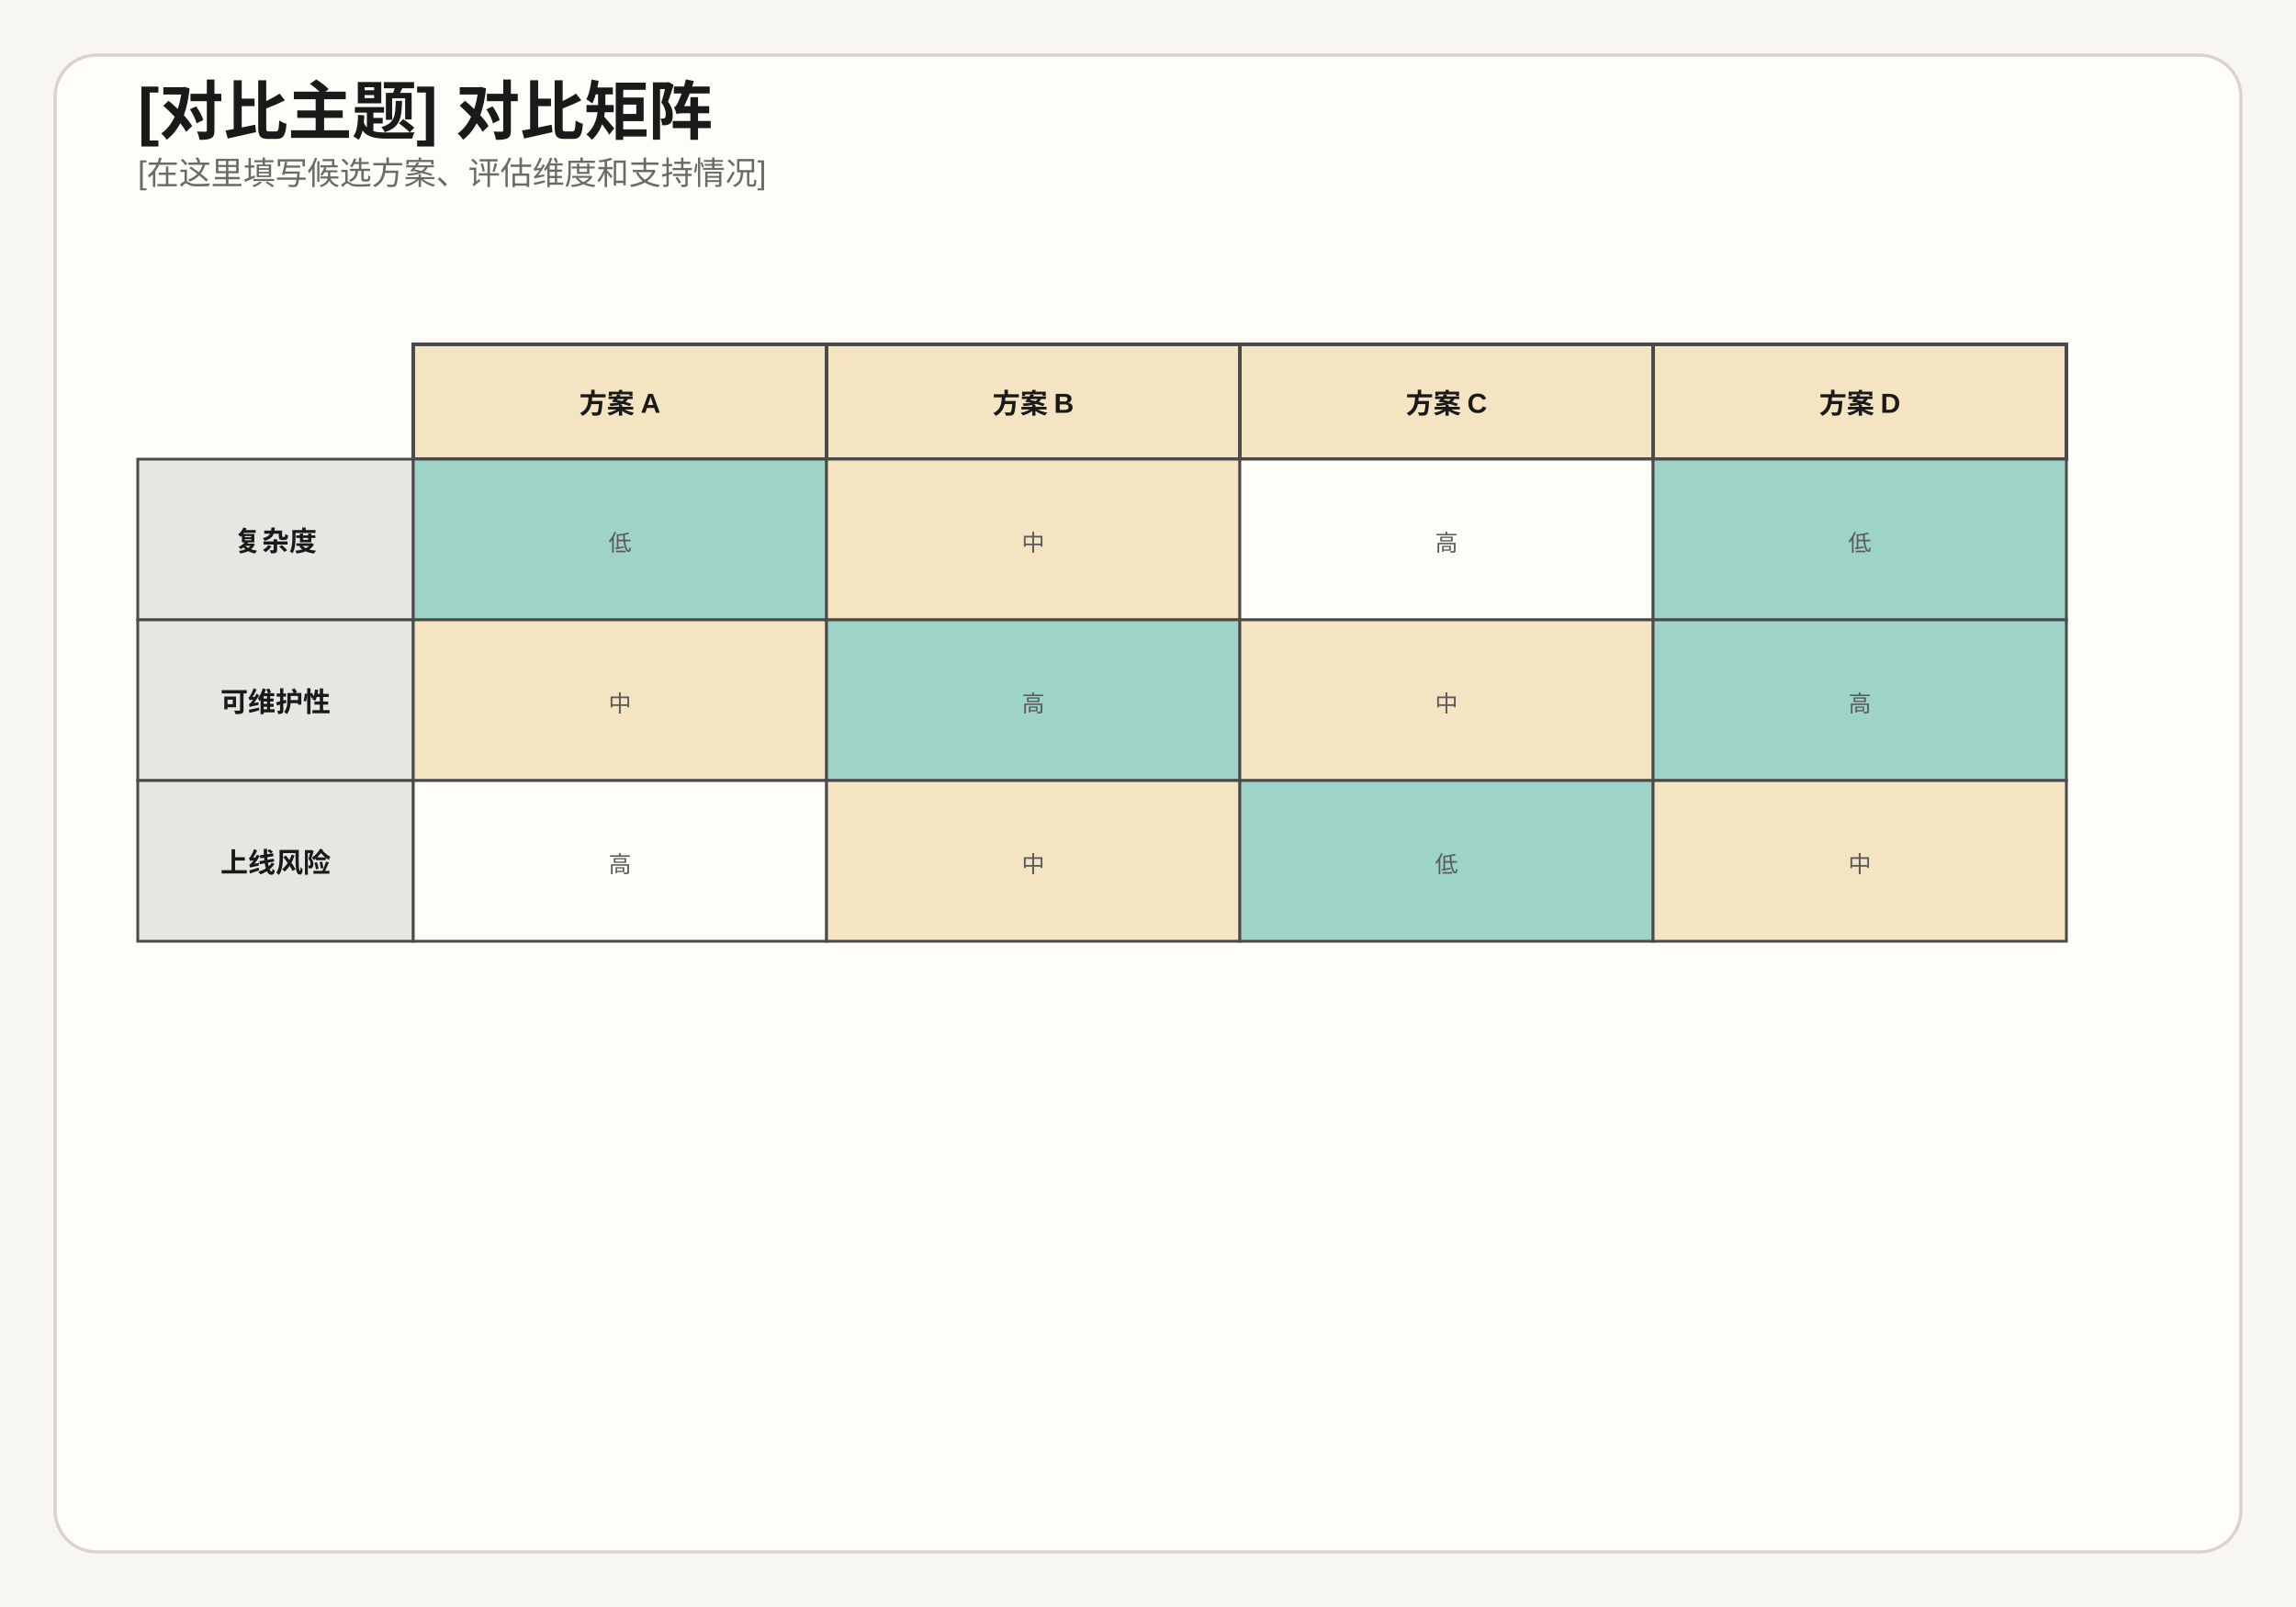
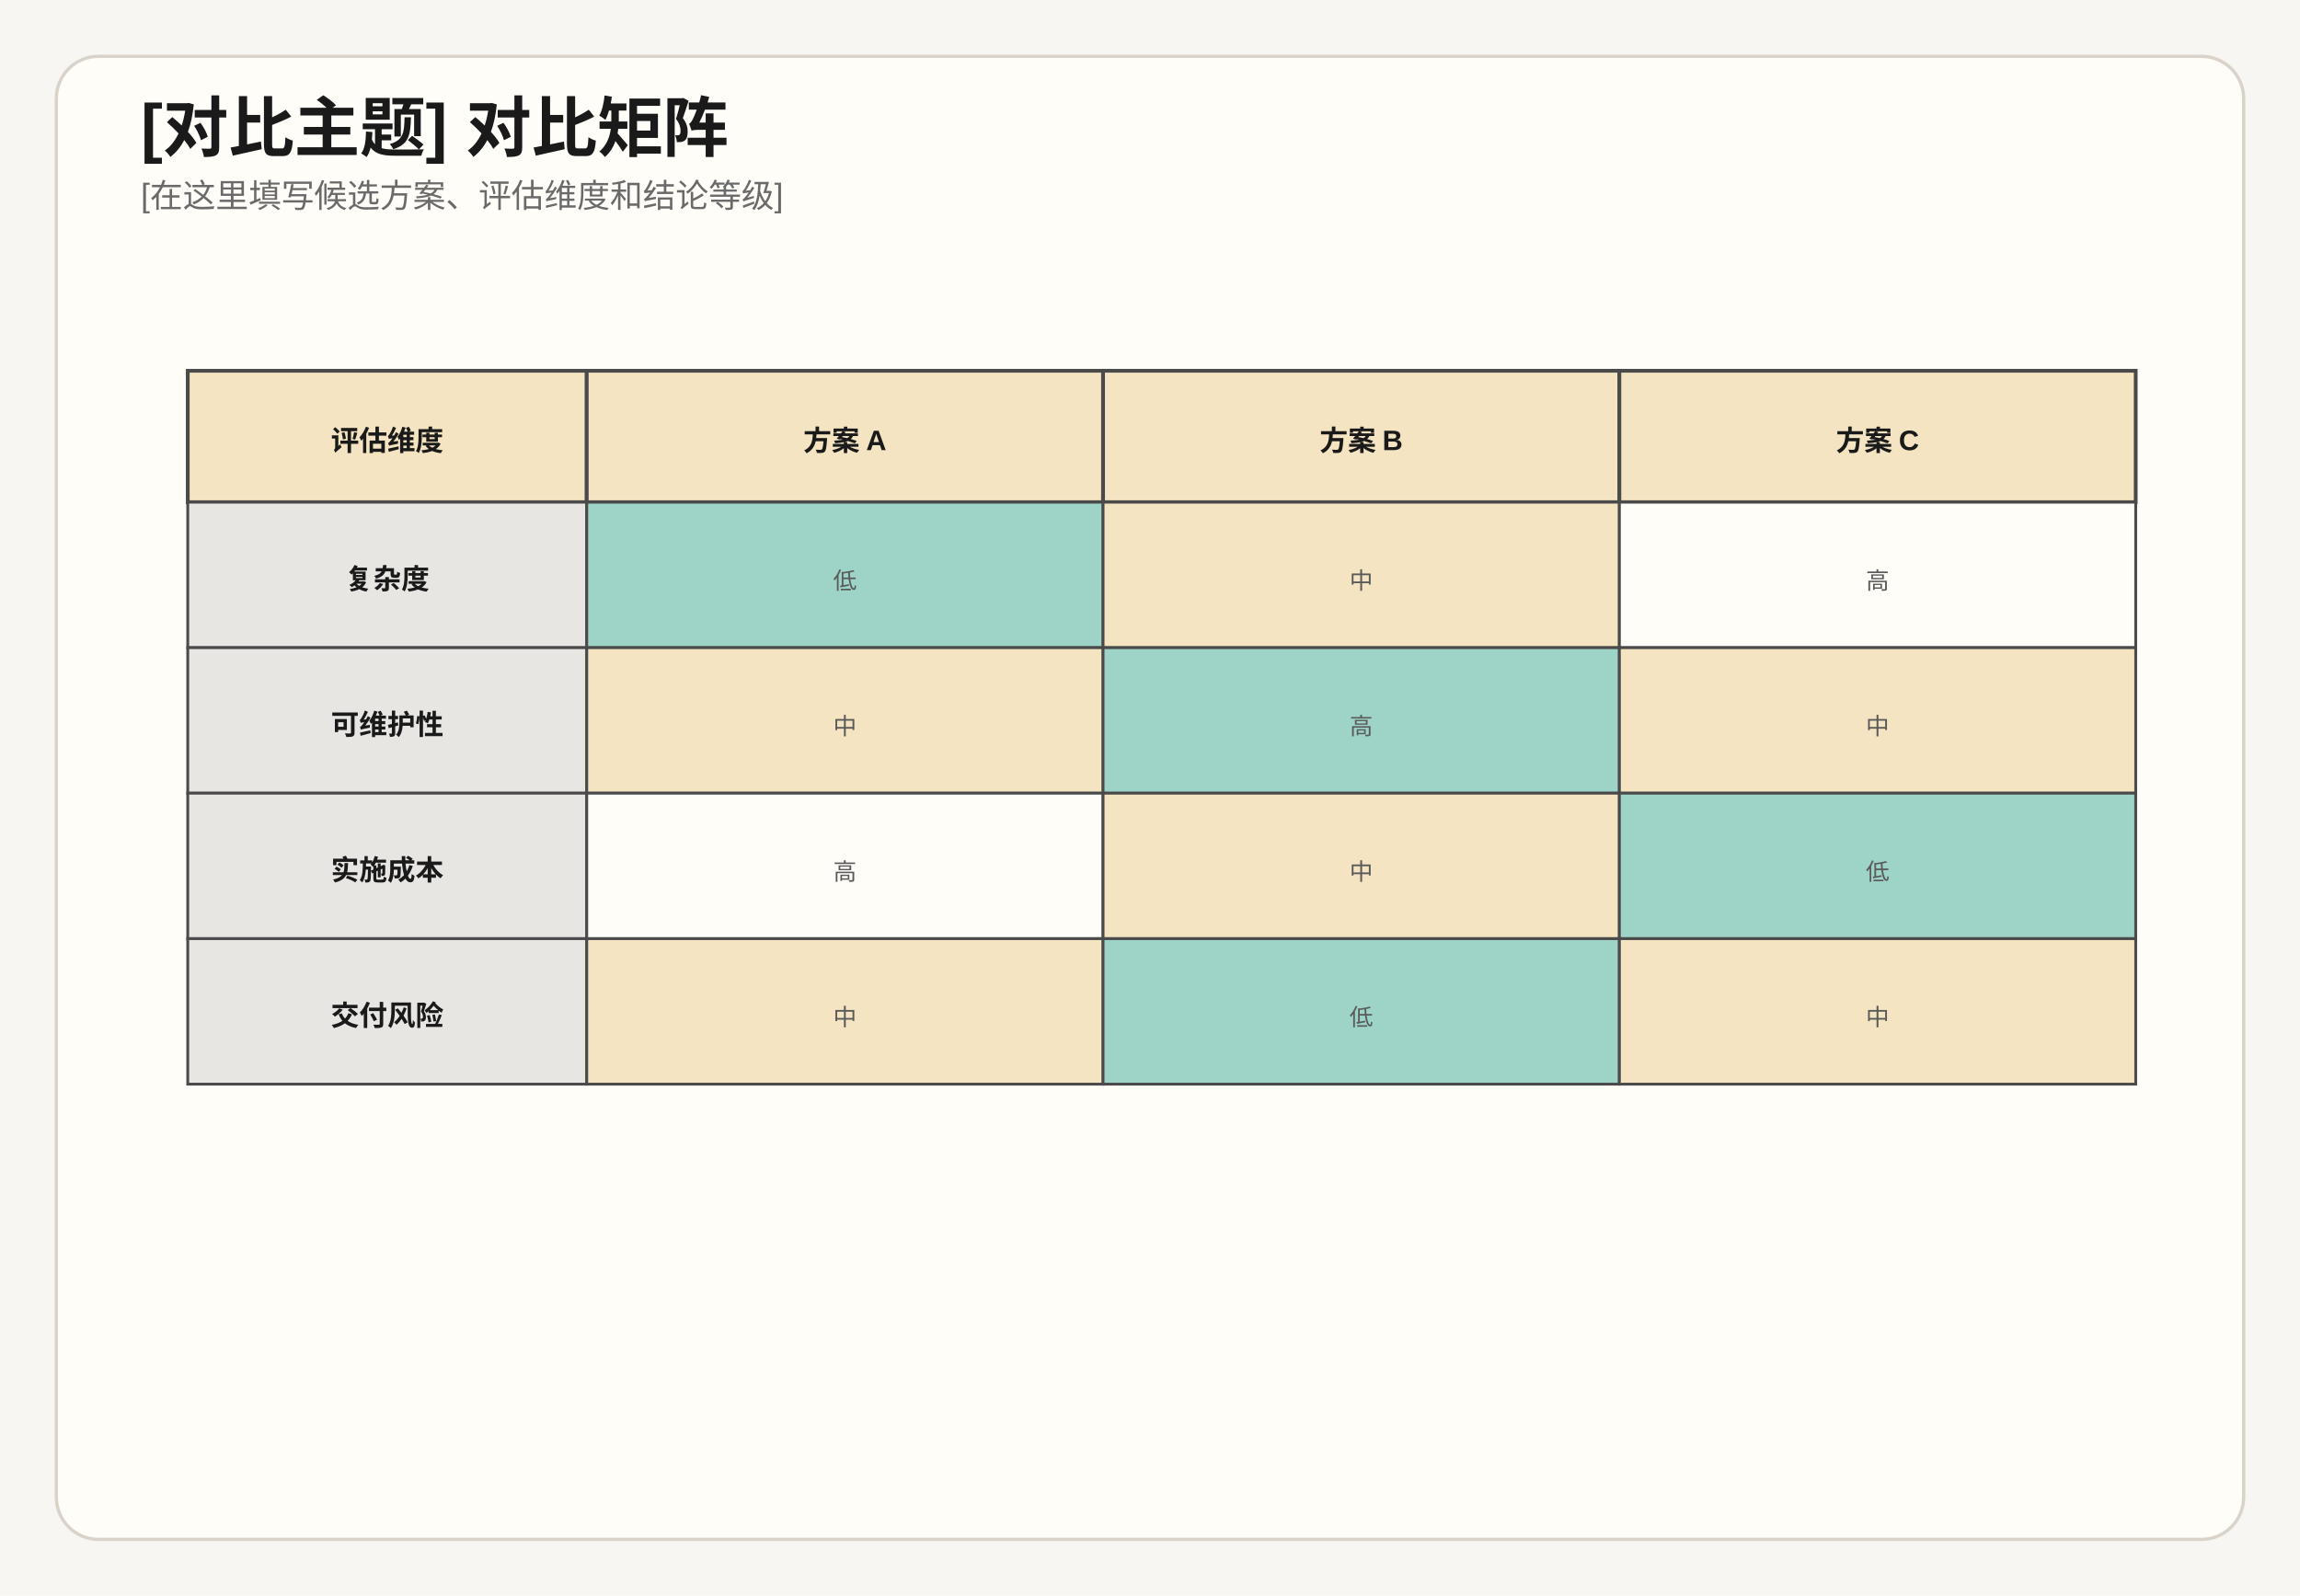
- <svg xmlns="http://www.w3.org/2000/svg" viewBox="0 0 1000 700" width="1000" height="700">
+ <svg xmlns="http://www.w3.org/2000/svg" viewBox="0 0 980 680" width="980" height="680" role="img" aria-labelledby="diagram-title diagram-desc">
  <style>
    text { font-family: -apple-system, BlinkMacSystemFont, "Segoe UI", Arial, "PingFang SC", "Microsoft YaHei", sans-serif; }
    .title { font-size: 28px; font-weight: 700; fill: #1a1a1a; }
    .subtitle { font-size: 14px; fill: #6a6a6a; }
    .header { fill: #f4e4c1; stroke: #4a4a4a; stroke-width: 1.6; }
    .rowhead { fill: #e8e6e3; stroke: #4a4a4a; stroke-width: 1.2; }
    .yes { fill: #9dd4c7; stroke: #4a4a4a; stroke-width: 1.2; }
    .partial { fill: #f4e4c1; stroke: #4a4a4a; stroke-width: 1.2; }
    .no { fill: #fffdf8; stroke: #4a4a4a; stroke-width: 1.2; }
-     .cell { stroke: #4a4a4a; stroke-width: 1.2; }
    .node-title { font-size: 12px; font-weight: 700; fill: #1a1a1a; }
    .label { font-size: 10px; fill: #5a5a5a; }
  </style>
-   <rect width="1000" height="700" fill="#f8f6f3" />
-   <rect x="24" y="24" width="952" height="652" rx="18" fill="#fffdf8" stroke="#d9d3ca" stroke-width="1.4" />
-   <text x="60" y="58" class="title">[对比主题] 对比矩阵</text>
-   <text x="60" y="80" class="subtitle">[在这里填写候选方案、评估维度和支持情况]</text>
-   <rect x="180" y="150" width="180" height="50" class="header" />
-   <rect x="360" y="150" width="180" height="50" class="header" />
-   <rect x="540" y="150" width="180" height="50" class="header" />
-   <rect x="720" y="150" width="180" height="50" class="header" />
-   <text x="270" y="180" class="node-title" text-anchor="middle">方案 A</text>
-   <text x="450" y="180" class="node-title" text-anchor="middle">方案 B</text>
-   <text x="630" y="180" class="node-title" text-anchor="middle">方案 C</text>
-   <text x="810" y="180" class="node-title" text-anchor="middle">方案 D</text>
-   <rect x="60" y="200" width="120" height="70" class="rowhead" />
-   <rect x="60" y="270" width="120" height="70" class="rowhead" />
-   <rect x="60" y="340" width="120" height="70" class="rowhead" />
-   <text x="120" y="240" class="node-title" text-anchor="middle">复杂度</text>
-   <text x="120" y="310" class="node-title" text-anchor="middle">可维护性</text>
-   <text x="120" y="380" class="node-title" text-anchor="middle">上线风险</text>
-   <rect x="180" y="200" width="180" height="70" class="yes" />
-   <rect x="360" y="200" width="180" height="70" class="partial" />
-   <rect x="540" y="200" width="180" height="70" class="no" />
-   <rect x="720" y="200" width="180" height="70" class="yes" />
-   <rect x="180" y="270" width="180" height="70" class="partial" />
-   <rect x="360" y="270" width="180" height="70" class="yes" />
-   <rect x="540" y="270" width="180" height="70" class="partial" />
-   <rect x="720" y="270" width="180" height="70" class="yes" />
-   <rect x="180" y="340" width="180" height="70" class="no" />
-   <rect x="360" y="340" width="180" height="70" class="partial" />
-   <rect x="540" y="340" width="180" height="70" class="yes" />
-   <rect x="720" y="340" width="180" height="70" class="partial" />
-   <text x="270" y="240" class="label" text-anchor="middle">低</text>
-   <text x="450" y="240" class="label" text-anchor="middle">中</text>
-   <text x="630" y="240" class="label" text-anchor="middle">高</text>
-   <text x="810" y="240" class="label" text-anchor="middle">低</text>
-   <text x="270" y="310" class="label" text-anchor="middle">中</text>
-   <text x="450" y="310" class="label" text-anchor="middle">高</text>
-   <text x="630" y="310" class="label" text-anchor="middle">中</text>
-   <text x="810" y="310" class="label" text-anchor="middle">高</text>
-   <text x="270" y="380" class="label" text-anchor="middle">高</text>
-   <text x="450" y="380" class="label" text-anchor="middle">中</text>
-   <text x="630" y="380" class="label" text-anchor="middle">低</text>
-   <text x="810" y="380" class="label" text-anchor="middle">中</text>
+   <rect width="980" height="680" fill="#f8f6f3" />
+   <rect x="24" y="24" width="932" height="632" rx="18" fill="#fffdf8" stroke="#d9d3ca" stroke-width="1.4" />
+   <text x="60" y="64" class="title">[对比主题] 对比矩阵</text>
+   <text x="60" y="88" class="subtitle">[在这里填写候选方案、评估维度和结论等级]</text>
+   <rect x="80" y="158" width="170" height="56" class="header" />
+   <rect x="250" y="158" width="220" height="56" class="header" />
+   <rect x="470" y="158" width="220" height="56" class="header" />
+   <rect x="690" y="158" width="220" height="56" class="header" />
+   <text x="165" y="192" class="node-title" text-anchor="middle">评估维度</text>
+   <text x="360" y="192" class="node-title" text-anchor="middle">方案 A</text>
+   <text x="580" y="192" class="node-title" text-anchor="middle">方案 B</text>
+   <text x="800" y="192" class="node-title" text-anchor="middle">方案 C</text>
+   <rect x="80" y="214" width="170" height="62" class="rowhead" />
+   <rect x="80" y="276" width="170" height="62" class="rowhead" />
+   <rect x="80" y="338" width="170" height="62" class="rowhead" />
+   <rect x="80" y="400" width="170" height="62" class="rowhead" />
+   <text x="165" y="251" class="node-title" text-anchor="middle">复杂度</text>
+   <text x="165" y="313" class="node-title" text-anchor="middle">可维护性</text>
+   <text x="165" y="375" class="node-title" text-anchor="middle">实施成本</text>
+   <text x="165" y="437" class="node-title" text-anchor="middle">交付风险</text>
+   <rect x="250" y="214" width="220" height="62" class="yes" />
+   <rect x="470" y="214" width="220" height="62" class="partial" />
+   <rect x="690" y="214" width="220" height="62" class="no" />
+   <rect x="250" y="276" width="220" height="62" class="partial" />
+   <rect x="470" y="276" width="220" height="62" class="yes" />
+   <rect x="690" y="276" width="220" height="62" class="partial" />
+   <rect x="250" y="338" width="220" height="62" class="no" />
+   <rect x="470" y="338" width="220" height="62" class="partial" />
+   <rect x="690" y="338" width="220" height="62" class="yes" />
+   <rect x="250" y="400" width="220" height="62" class="partial" />
+   <rect x="470" y="400" width="220" height="62" class="yes" />
+   <rect x="690" y="400" width="220" height="62" class="partial" />
+   <text x="360" y="251" class="label" text-anchor="middle">低</text>
+   <text x="580" y="251" class="label" text-anchor="middle">中</text>
+   <text x="800" y="251" class="label" text-anchor="middle">高</text>
+   <text x="360" y="313" class="label" text-anchor="middle">中</text>
+   <text x="580" y="313" class="label" text-anchor="middle">高</text>
+   <text x="800" y="313" class="label" text-anchor="middle">中</text>
+   <text x="360" y="375" class="label" text-anchor="middle">高</text>
+   <text x="580" y="375" class="label" text-anchor="middle">中</text>
+   <text x="800" y="375" class="label" text-anchor="middle">低</text>
+   <text x="360" y="437" class="label" text-anchor="middle">中</text>
+   <text x="580" y="437" class="label" text-anchor="middle">低</text>
+   <text x="800" y="437" class="label" text-anchor="middle">中</text>
</svg>
